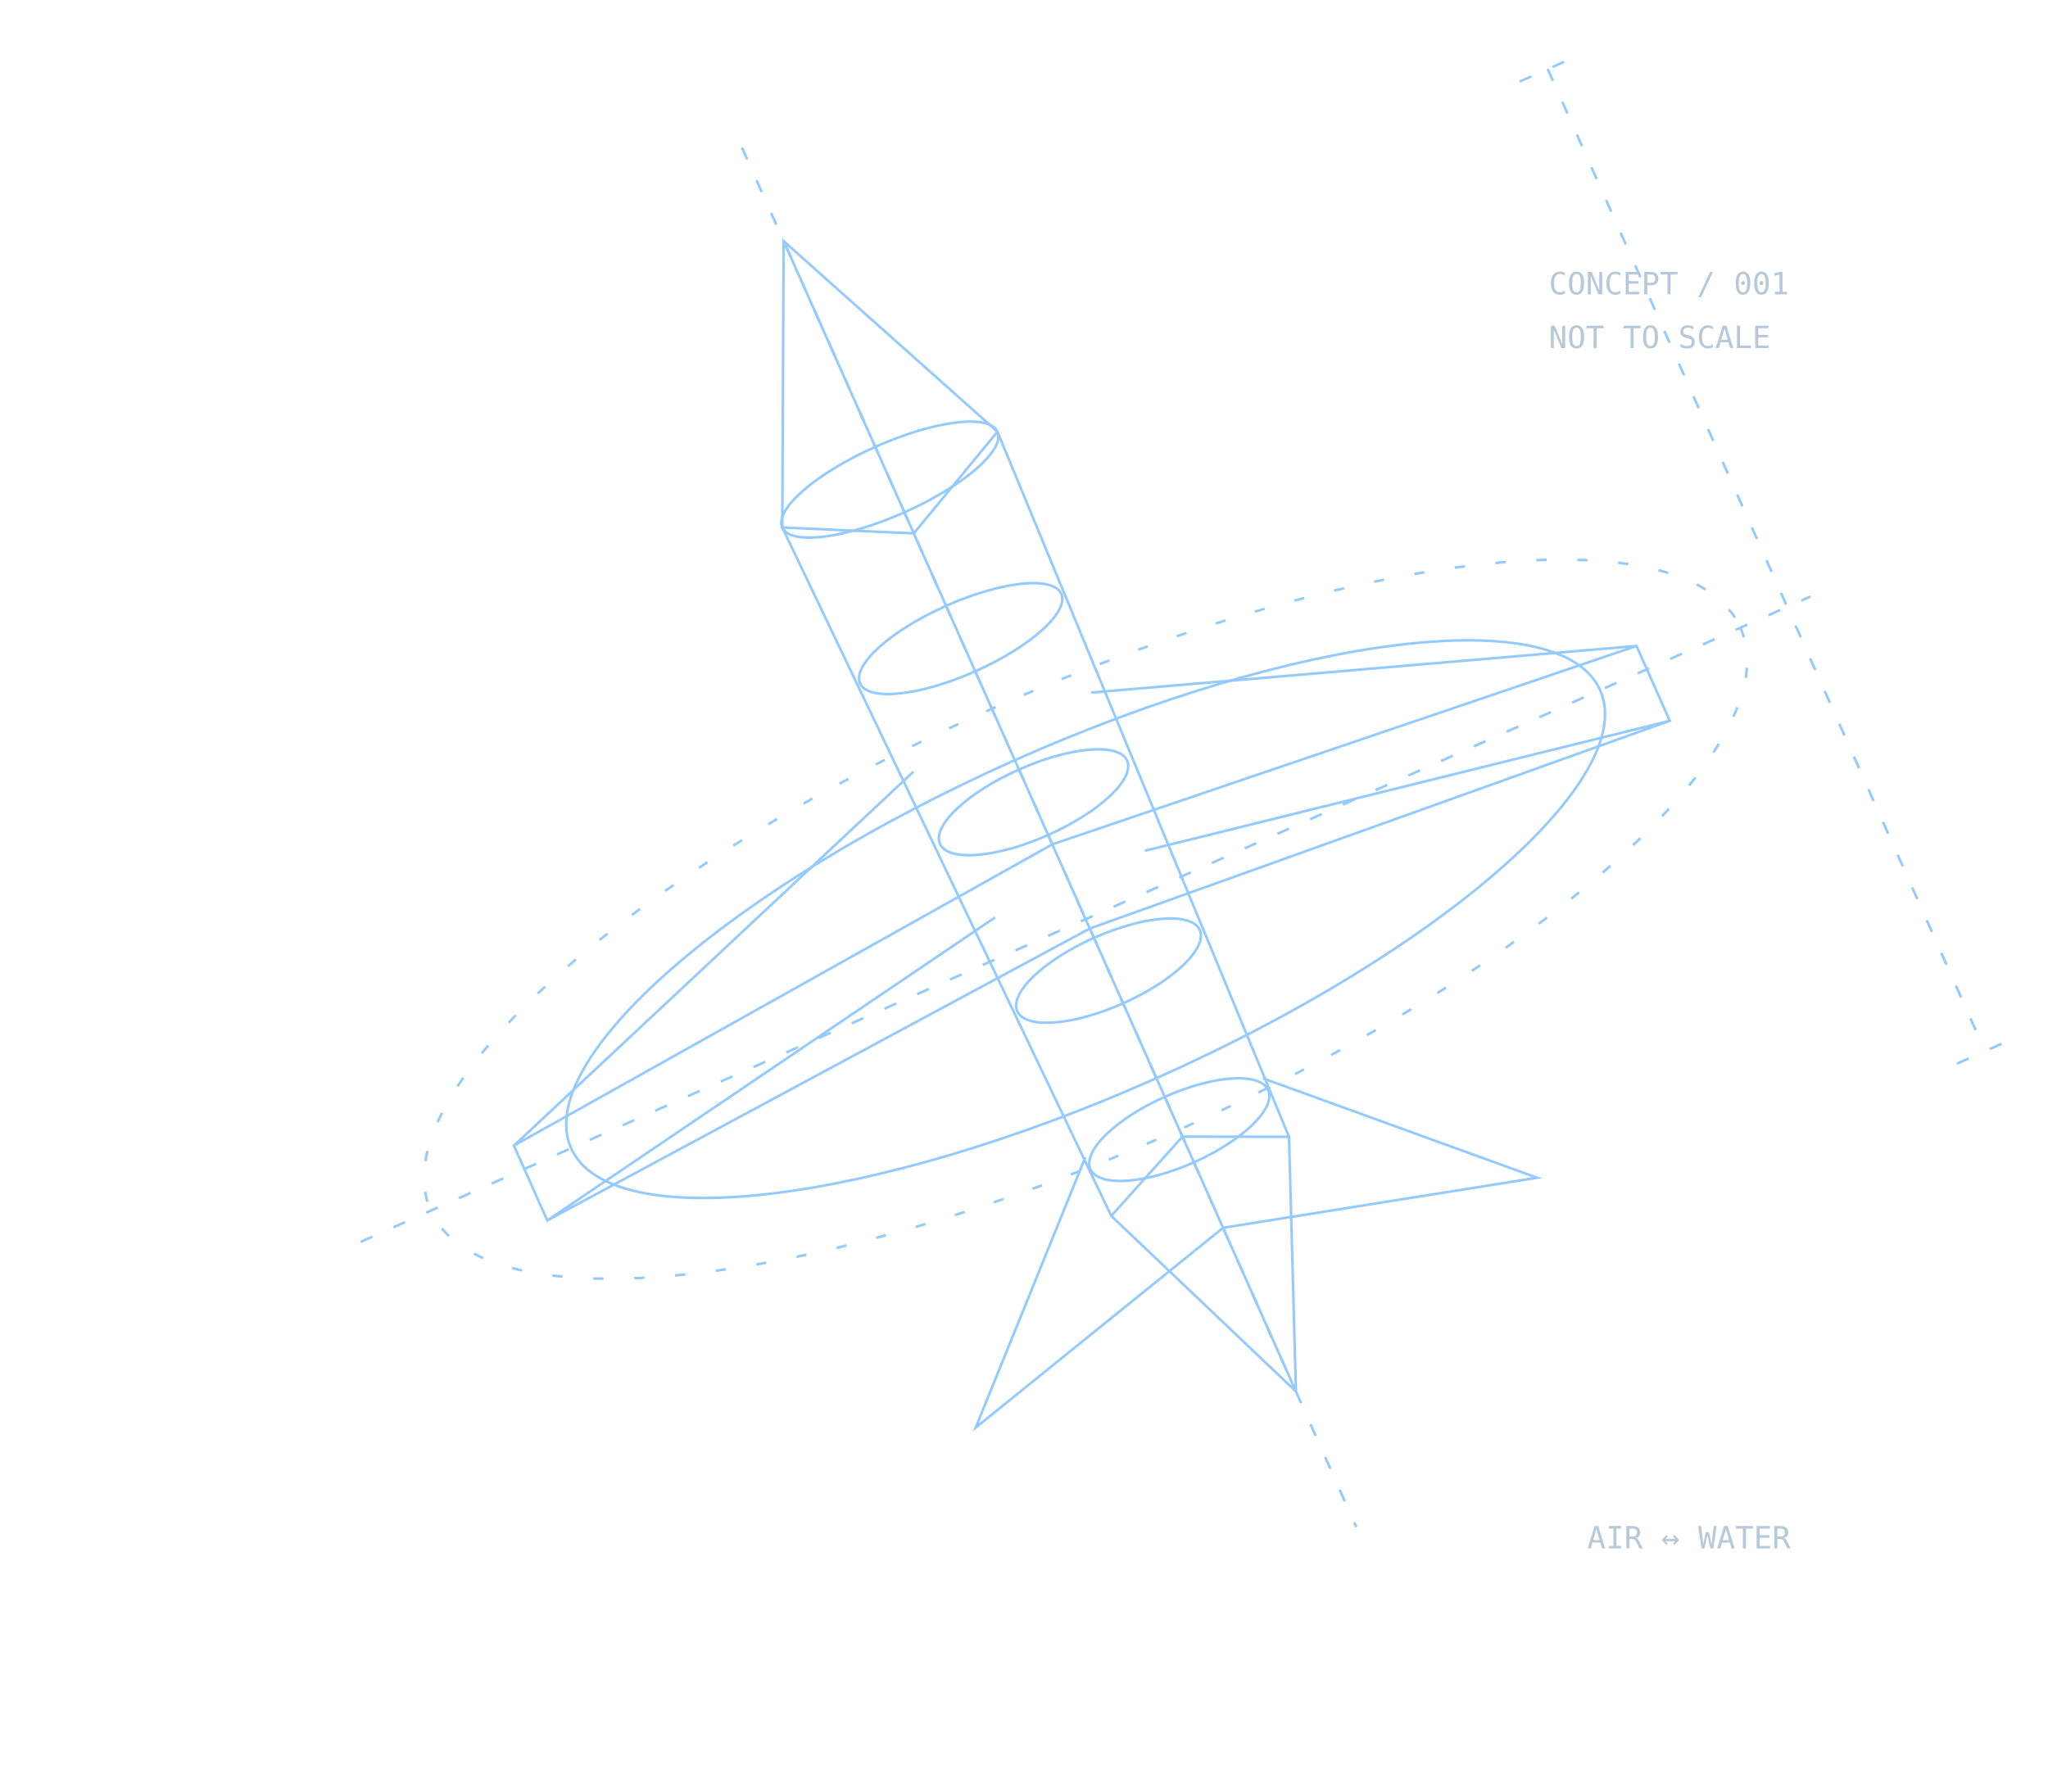
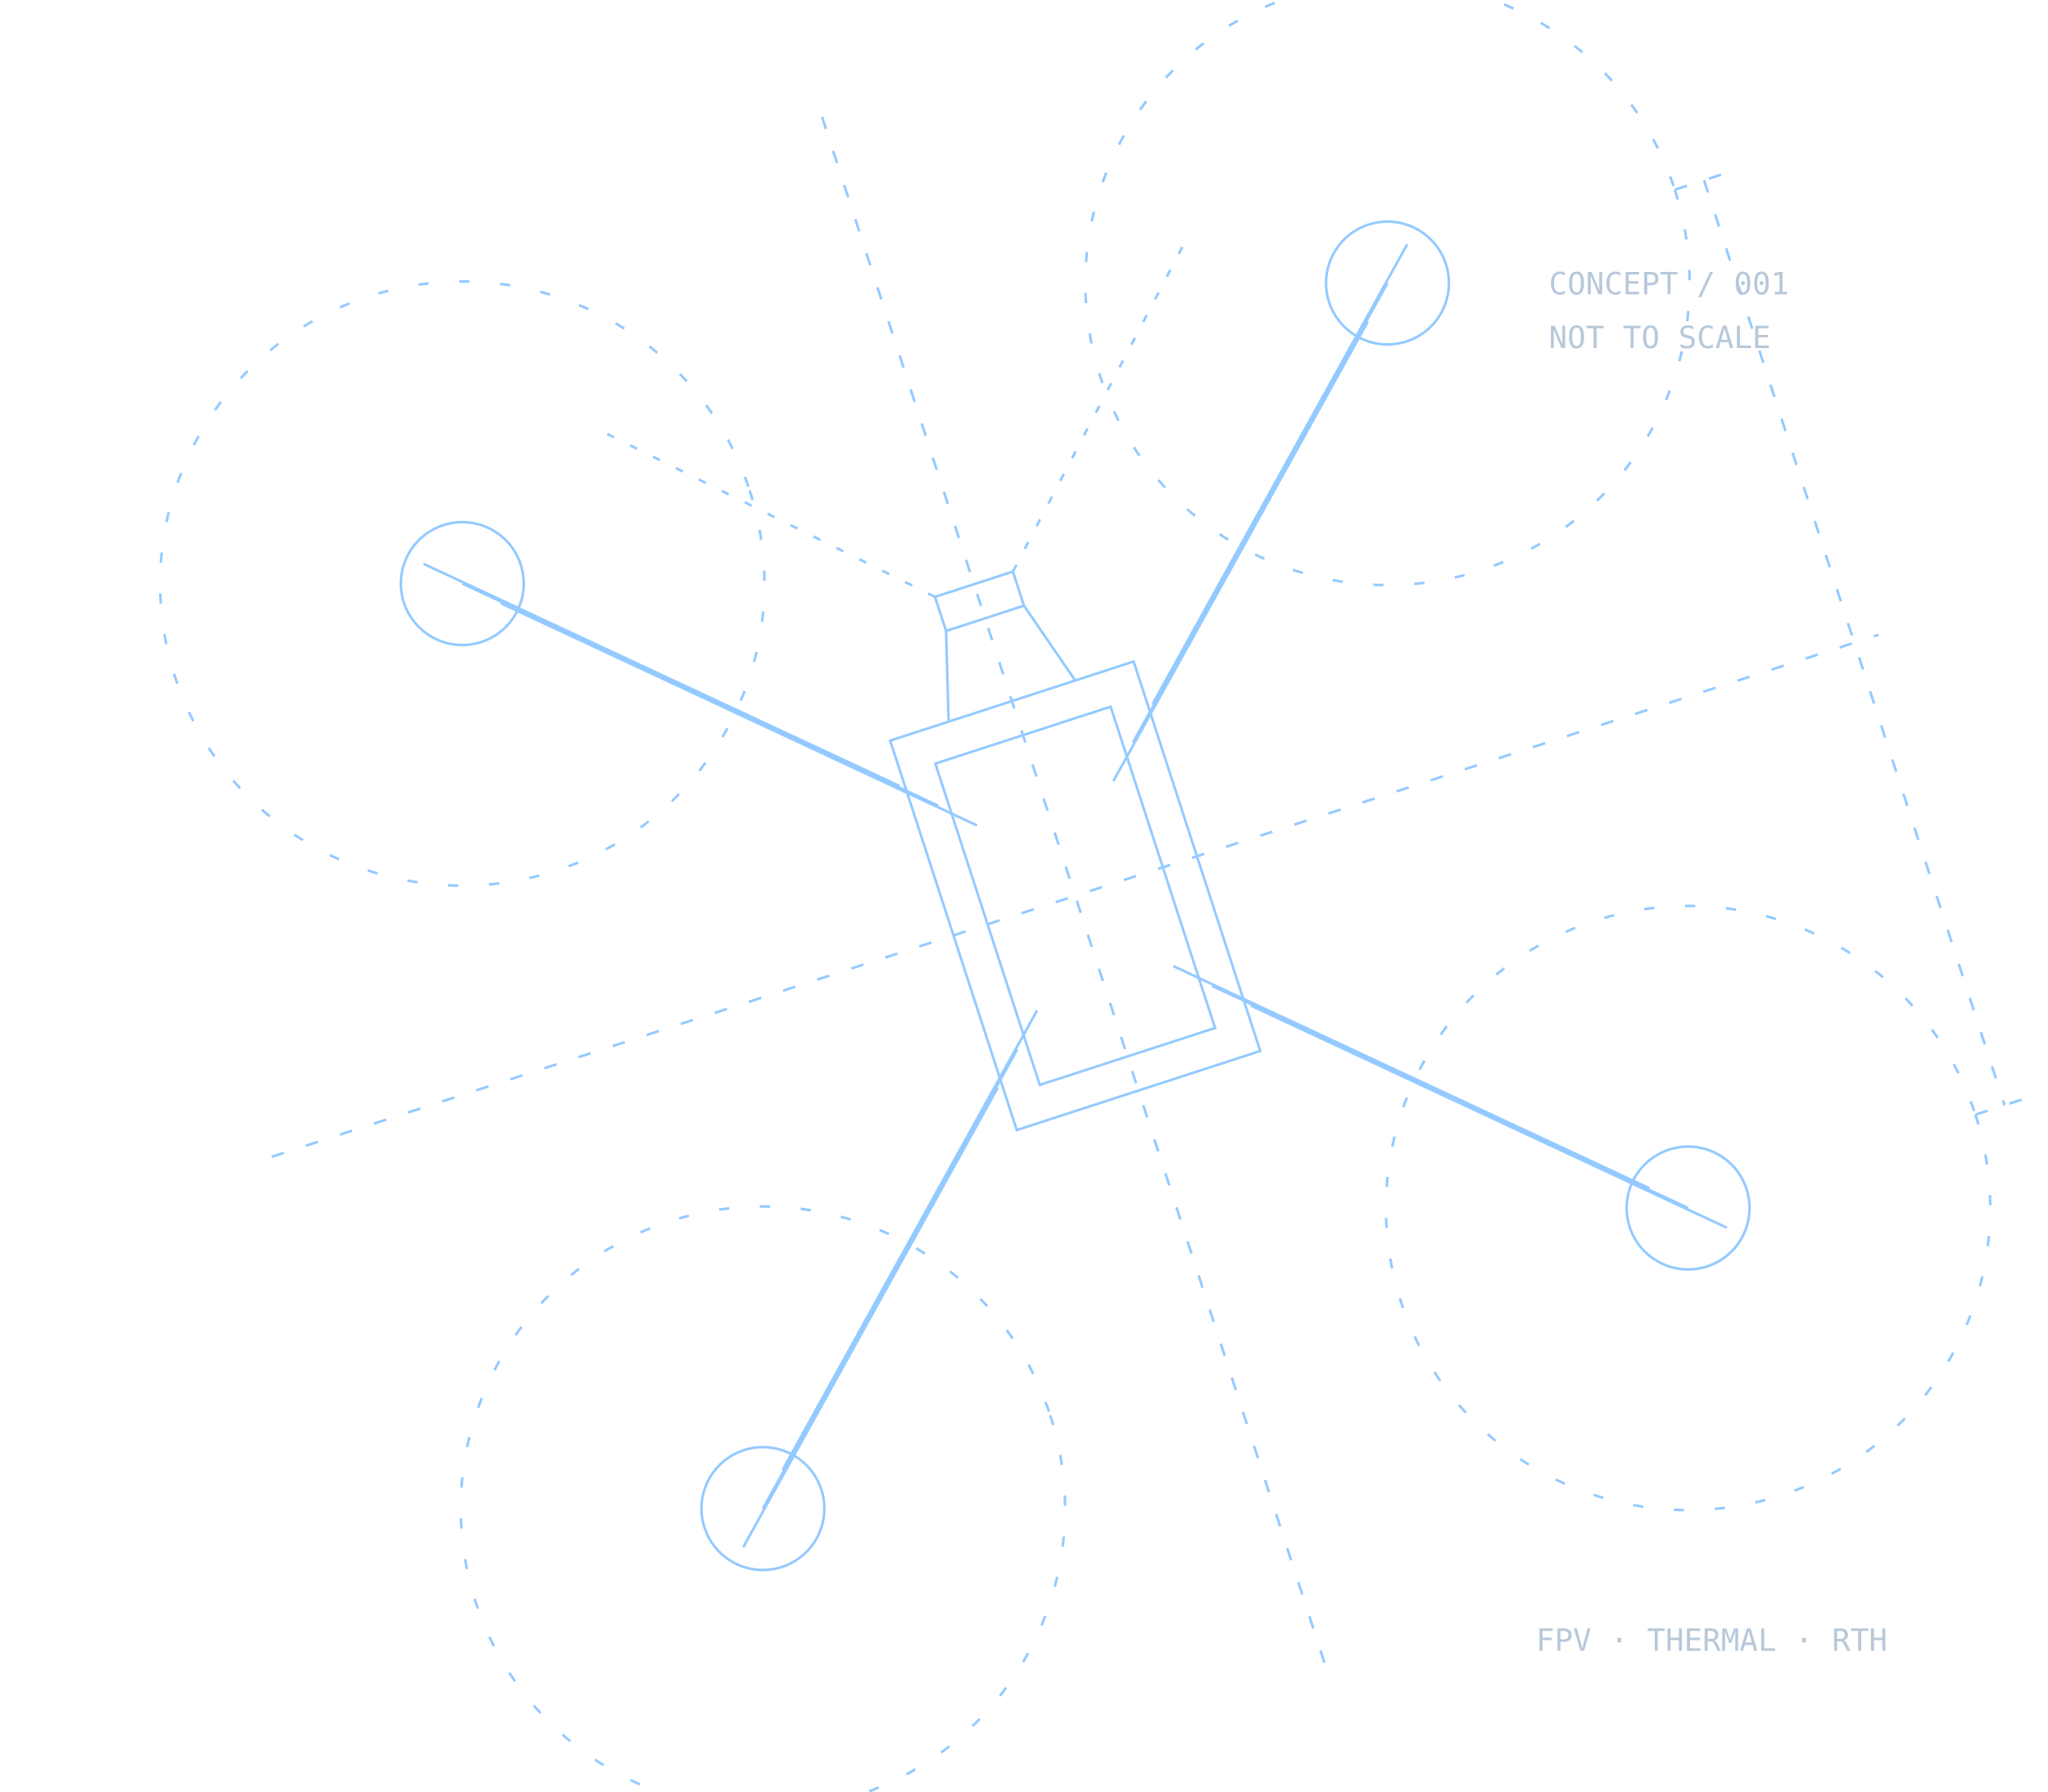
<svg xmlns="http://www.w3.org/2000/svg" viewBox="0 0 800 700" fill="none">
-   <g stroke="#4da6ff" stroke-width="1" opacity=".6" transform="rotate(-24 420 350)">
-     <ellipse cx="420" cy="360" rx="280" ry="90" stroke-dasharray="4 12" />
-     <ellipse cx="420" cy="360" rx="220" ry="68" />
-     <path d="M420 70 466 172 458 470 420 562 382 470 374 172Z M420 70V562 M374 172 420 195 466 172 M382 470 420 453 458 470 M382 280 180 350 180 382 388 345 M458 280 660 350 660 382 452 345 M180 350 420 328 660 350 M180 382 420 364 660 382 M382 445 300 524 420 492 540 524 458 445" />
-     <ellipse cx="420" cy="172" rx="46" ry="14" />
-     <ellipse cx="420" cy="240" rx="43" ry="14" />
-     <ellipse cx="420" cy="310" rx="40" ry="14" />
-     <ellipse cx="420" cy="382" rx="39" ry="14" />
-     <ellipse cx="420" cy="450" rx="38" ry="14" />
-     <path d="M110 360H730 M420 30V620 M720 130V550 M708 130H732 M708 550H732" stroke-dasharray="5 9" />
+   <g stroke="#4da6ff" stroke-width="1" opacity=".6" transform="rotate(-18 420 350)">
+     <circle cx="230" cy="160" r="118" stroke-dasharray="4 12" />
+     <circle cx="610" cy="160" r="118" stroke-dasharray="4 12" />
+     <circle cx="230" cy="540" r="118" stroke-dasharray="4 12" />
+     <circle cx="610" cy="540" r="118" stroke-dasharray="4 12" />
+     <circle cx="230" cy="160" r="24" />
+     <circle cx="610" cy="160" r="24" />
+     <circle cx="230" cy="540" r="24" />
+     <circle cx="610" cy="540" r="24" />
+     <path d="M230 160 380 300 M610 160 460 300 M230 540 380 400 M610 540 460 400 M218 148 368 288 M242 172 392 312 M622 148 472 288 M598 172 448 312 M218 552 368 412 M242 528 392 388 M622 552 472 412 M598 528 448 388" />
+     <path d="M370 270H470V430H370Z M384 284H456V416H384Z M394 270 404 236H436L446 270 M404 236H436V222H404Z" />
+     <path d="M404 222 300 120 M436 222 540 120" stroke-dasharray="3 7" />
+     <path d="M90 350H750 M420 30V670 M740 160V540 M728 160H752 M728 540H752" stroke-dasharray="5 9" />
  </g>
  <g fill="#b7c8d9" font-family="monospace" font-size="12">
    <text x="605" y="115">CONCEPT / 001</text>
    <text x="605" y="136">NOT TO SCALE</text>
-     <text x="620" y="605">AIR ↔ WATER</text>
+     <text x="600" y="645">FPV · THERMAL · RTH</text>
  </g>
</svg>
